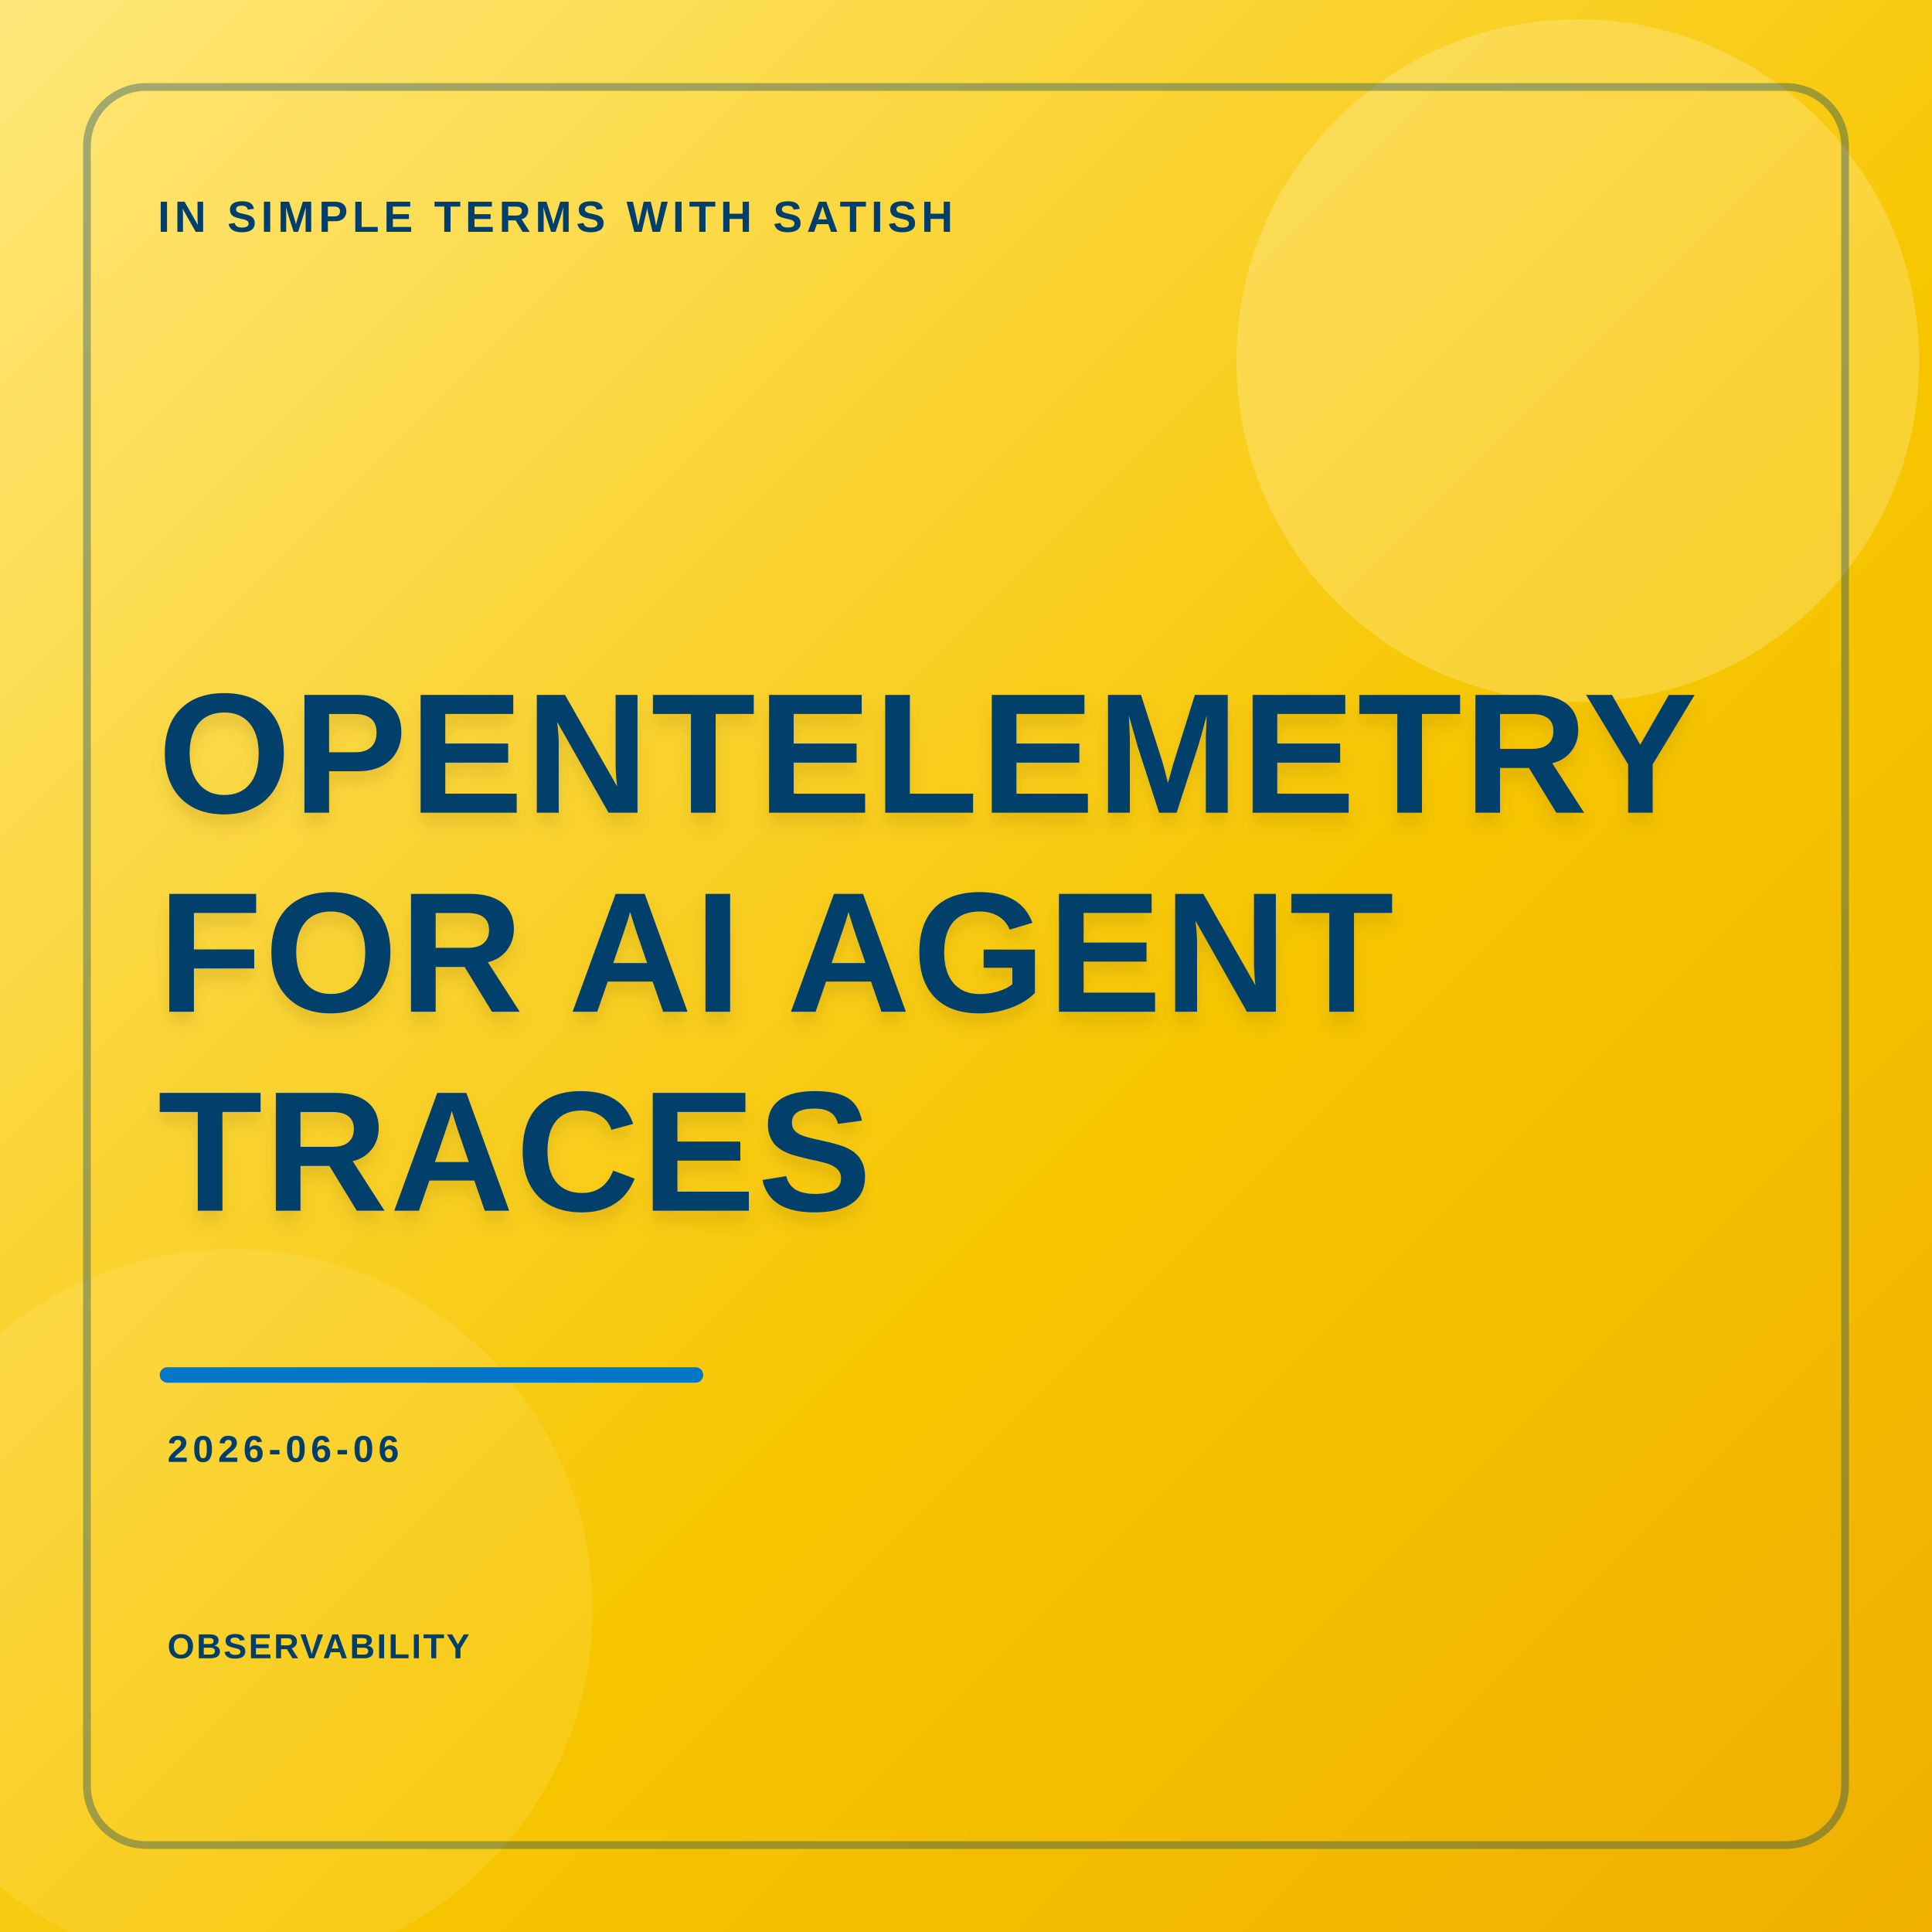
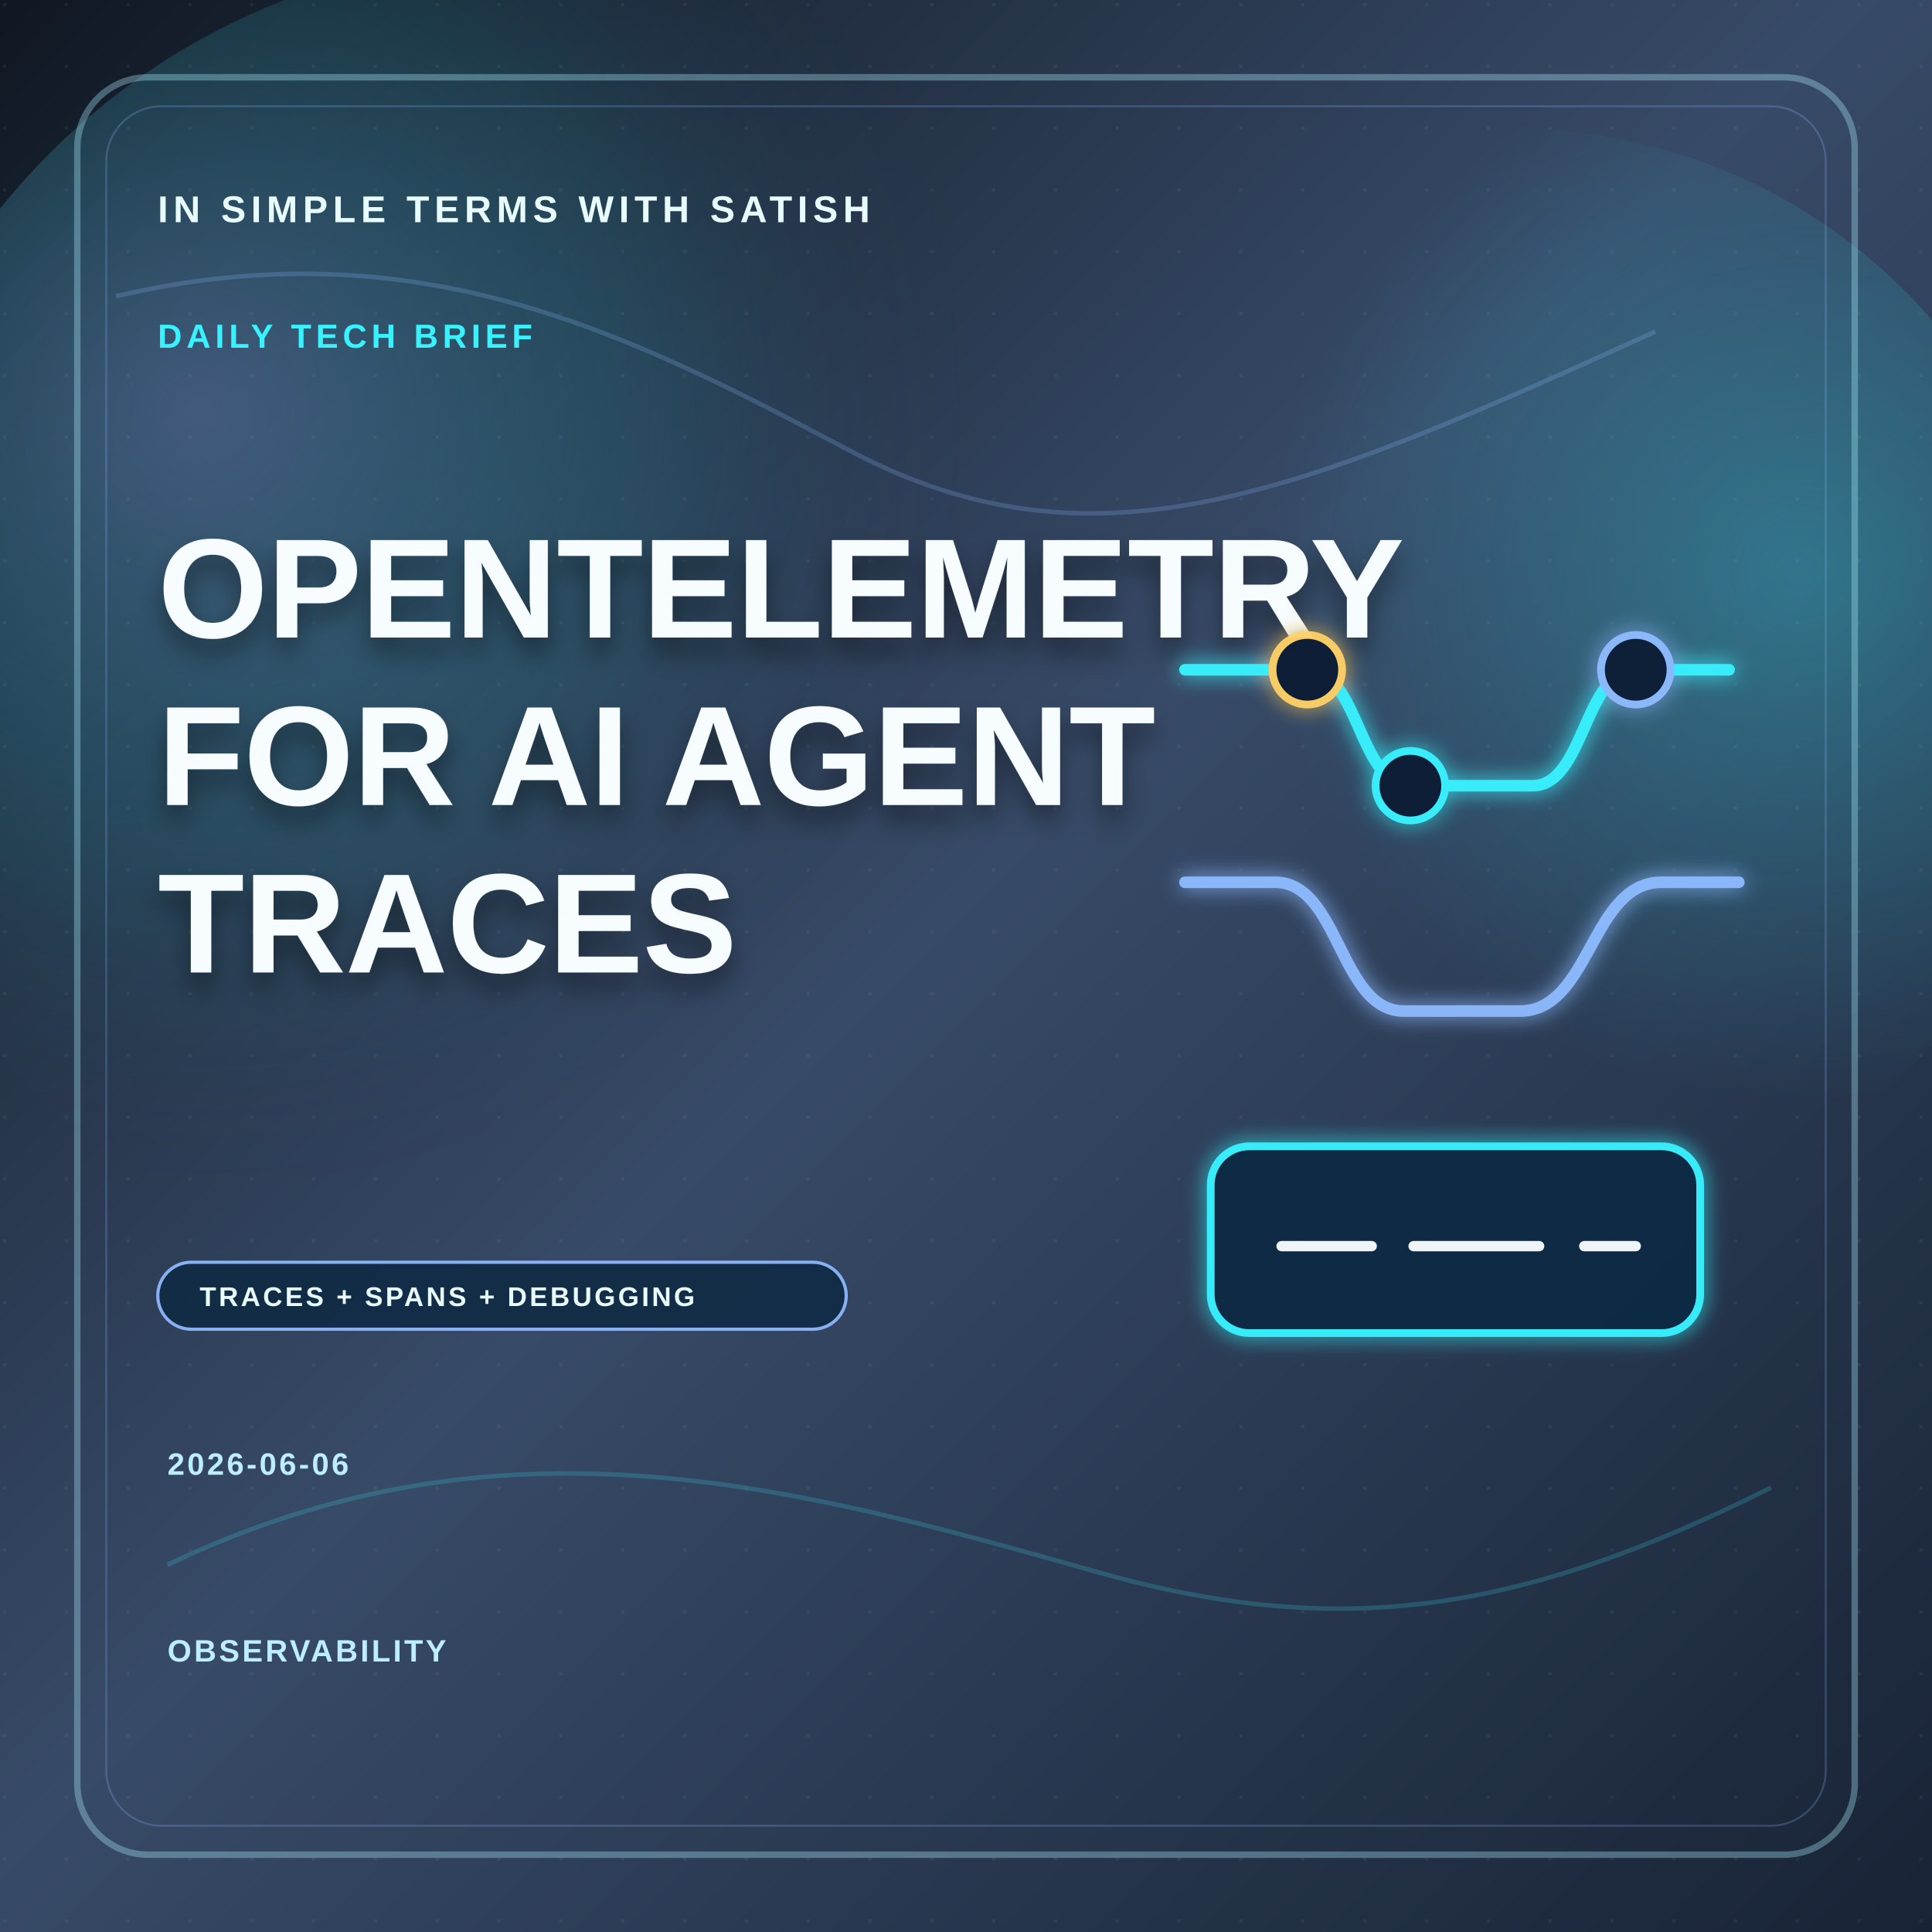
<svg xmlns="http://www.w3.org/2000/svg" width="3000" height="3000" viewBox="0 0 3000 3000">
  <defs>
-     <linearGradient id="paper" x1="0%" y1="0%" x2="100%" y2="100%">
-       <stop offset="0%" stop-color="#FFE77A" />
-       <stop offset="58%" stop-color="#F7C600" />
-       <stop offset="100%" stop-color="#EFB000" />
+     <linearGradient id="bg" x1="0%" y1="0%" x2="100%" y2="100%">
+       <stop offset="0%" stop-color="#101722" />
+       <stop offset="48%" stop-color="#374A67" />
+       <stop offset="100%" stop-color="#182335" />
    </linearGradient>
-     <filter id="shadow" x="-10%" y="-10%" width="120%" height="140%">
-       <feDropShadow dx="0" dy="18" stdDeviation="12" flood-color="#6D4E00" flood-opacity="0.15" />
+     <radialGradient id="leftGlow" cx="26%" cy="34%" r="58%">
+       <stop offset="0%" stop-color="#8EBBFF" stop-opacity="0.34" />
+       <stop offset="58%" stop-color="#38F2FF" stop-opacity="0.10" />
+       <stop offset="100%" stop-color="#101722" stop-opacity="0" />
+     </radialGradient>
+     <radialGradient id="rightGlow" cx="76%" cy="40%" r="48%">
+       <stop offset="0%" stop-color="#38F2FF" stop-opacity="0.30" />
+       <stop offset="100%" stop-color="#38F2FF" stop-opacity="0" />
+     </radialGradient>
+     <linearGradient id="rule" x1="0%" y1="0%" x2="100%" y2="0%">
+       <stop offset="0%" stop-color="#8EBBFF" />
+       <stop offset="55%" stop-color="#38F2FF" />
+       <stop offset="100%" stop-color="#FFD166" />
+     </linearGradient>
+     <filter id="deepShadow" x="-20%" y="-20%" width="140%" height="150%">
+       <feDropShadow dx="0" dy="24" stdDeviation="20" flood-color="#000000" flood-opacity="0.40" />
    </filter>
+     <filter id="softGlow" x="-40%" y="-40%" width="180%" height="180%">
+       <feGaussianBlur stdDeviation="16" result="blur" />
+       <feMerge>
+         <feMergeNode in="blur" />
+         <feMergeNode in="SourceGraphic" />
+       </feMerge>
+     </filter>
+     <pattern id="dotGrid" width="96" height="96" patternUnits="userSpaceOnUse">
+       <circle cx="7" cy="7" r="3" fill="#BFEFFF" opacity="0.12" />
+     </pattern>
    <style>
-       .brand { font-family: "Avenir Next", "Helvetica Neue", Arial, sans-serif; font-size: 68px; font-weight: 900; letter-spacing: 7px; fill: #003F6B; }
-       .title { font-family: "Avenir Next Condensed", "Avenir Next", "Helvetica Neue", Arial, sans-serif; font-size: 266px; font-weight: 900; letter-spacing: 3px; fill: #003F6B; }
-       .date { font-family: "Avenir Next", "Helvetica Neue", Arial, sans-serif; font-size: 58px; font-weight: 900; letter-spacing: 7px; fill: #003F6B; }
-       .small { font-family: "Avenir Next", "Helvetica Neue", Arial, sans-serif; font-size: 54px; font-weight: 900; letter-spacing: 3px; fill: #003F6B; }
+       .brand { font-family: "Avenir Next", "Helvetica Neue", Arial, sans-serif; font-size: 58px; font-weight: 900; letter-spacing: 8px; fill: #E8FBFF; }
+       .eyebrow { font-family: "Avenir Next", "Helvetica Neue", Arial, sans-serif; font-size: 52px; font-weight: 900; letter-spacing: 7px; fill: #38F2FF; }
+       .title { font-family: "Avenir Next Condensed", "Avenir Next", "Helvetica Neue", Arial, sans-serif; font-size: 220px; font-weight: 950; letter-spacing: -1px; fill: #F6FCFF; }
+       .small { font-family: "Avenir Next", "Helvetica Neue", Arial, sans-serif; font-size: 48px; font-weight: 900; letter-spacing: 4px; fill: #BDEEFF; }
+       .label { font-family: "Avenir Next", "Helvetica Neue", Arial, sans-serif; font-size: 42px; font-weight: 900; letter-spacing: 4px; fill: #E8FBFF; }
+       .micro { font-family: "Avenir Next", "Helvetica Neue", Arial, sans-serif; font-size: 34px; font-weight: 800; letter-spacing: 3px; fill: #B8D9E8; }
    </style>
  </defs>
-   <rect width="3000" height="3000" fill="url(#paper)" />
-   <circle cx="2450" cy="560" r="530" fill="#FFF6CF" opacity="0.25" />
-   <circle cx="360" cy="2500" r="560" fill="#FFF6CF" opacity="0.12" />
-   <rect x="135" y="135" width="2730" height="2730" rx="92" fill="none" stroke="#003F6B" stroke-width="12" opacity="0.36" />
-   <text x="245" y="360" class="brand">IN SIMPLE TERMS WITH SATISH</text>
-   <g filter="url(#shadow)">
-     <text x="245" y="1262" class="title">OPENTELEMETRY</text>
-     <text x="245" y="1571" class="title">FOR AI AGENT</text>
-     <text x="245" y="1880" class="title">TRACES</text>
+   <rect width="3000" height="3000" fill="url(#bg)" />
+   <rect width="3000" height="3000" fill="url(#dotGrid)" opacity="0.48" />
+   <circle cx="820" cy="980" r="1050" fill="url(#leftGlow)" />
+   <circle cx="2350" cy="1060" r="860" fill="url(#rightGlow)" />
+   <path d="M180 460 C650 350 980 520 1320 700 C1705 904 2030 760 2570 515" fill="none" stroke="#8EBBFF" stroke-width="7" opacity="0.22" />
+   <path d="M260 2430 C780 2180 1240 2310 1700 2440 C2080 2548 2360 2505 2750 2310" fill="none" stroke="#38F2FF" stroke-width="7" opacity="0.18" />
+   <rect x="120" y="120" width="2760" height="2760" rx="110" fill="none" stroke="#AEEFFF" stroke-width="10" opacity="0.34" />
+   <rect x="165" y="165" width="2670" height="2670" rx="86" fill="none" stroke="#8EBBFF" stroke-width="3" opacity="0.24" />
+   <text x="245" y="345" class="brand">IN SIMPLE TERMS WITH SATISH</text>
+   <text x="245" y="540" class="eyebrow">DAILY TECH BRIEF</text>
+   <g filter="url(#deepShadow)">
+     <text x="245" y="990" class="title">OPENTELEMETRY</text>
+     <text x="245" y="1250" class="title">FOR AI AGENT</text>
+     <text x="245" y="1510" class="title">TRACES</text>
  </g>
-   <path d="M260 2135 H1080" stroke="#0077C8" stroke-width="24" stroke-linecap="round" />
-   <text x="260" y="2270" class="date">2026-06-06</text>
-   <text x="260" y="2575" class="small">OBSERVABILITY</text>
+   <g filter="url(#softGlow)" opacity="0.96">
+     <g>
+       <path d="M1840 1040 H2030 C2110 1040 2110 1220 2190 1220 H2380 C2460 1220 2460 1040 2540 1040 H2685" fill="none" stroke="#38F2FF" stroke-width="18" stroke-linecap="round" />
+       <path d="M1840 1370 H1980 C2080 1370 2080 1570 2180 1570 H2360 C2470 1570 2470 1370 2580 1370 H2700" fill="none" stroke="#8EBBFF" stroke-width="18" stroke-linecap="round" />
+       <circle cx="2030" cy="1040" r="54" fill="#081E34" stroke="#FFD166" stroke-width="12" />
+       <circle cx="2190" cy="1220" r="54" fill="#081E34" stroke="#38F2FF" stroke-width="12" />
+       <circle cx="2540" cy="1040" r="54" fill="#081E34" stroke="#8EBBFF" stroke-width="12" />
+       <rect x="1880" y="1780" width="760" height="290" rx="60" fill="#102A44" stroke="#38F2FF" stroke-width="12" />
+       <path d="M1990 1935 H2130 M2195 1935 H2390 M2460 1935 H2540" stroke="#F6FCFF" stroke-width="16" stroke-linecap="round" />
+     </g>
+   </g>
+   <g>
+     <rect x="245" y="1960" width="1069" height="104" rx="52" fill="#102A44" stroke="#8EBBFF" stroke-width="5" opacity="0.92" />
+     <text x="310" y="2028" class="label">TRACES + SPANS + DEBUGGING</text>
+     <path d="M260 2145 H1075" stroke="url(#rule)" stroke-width="22" stroke-linecap="round" />
+     <text x="260" y="2290" class="small">2026-06-06</text>
+     <text x="260" y="2580" class="small">OBSERVABILITY</text>
+   </g>
</svg>
